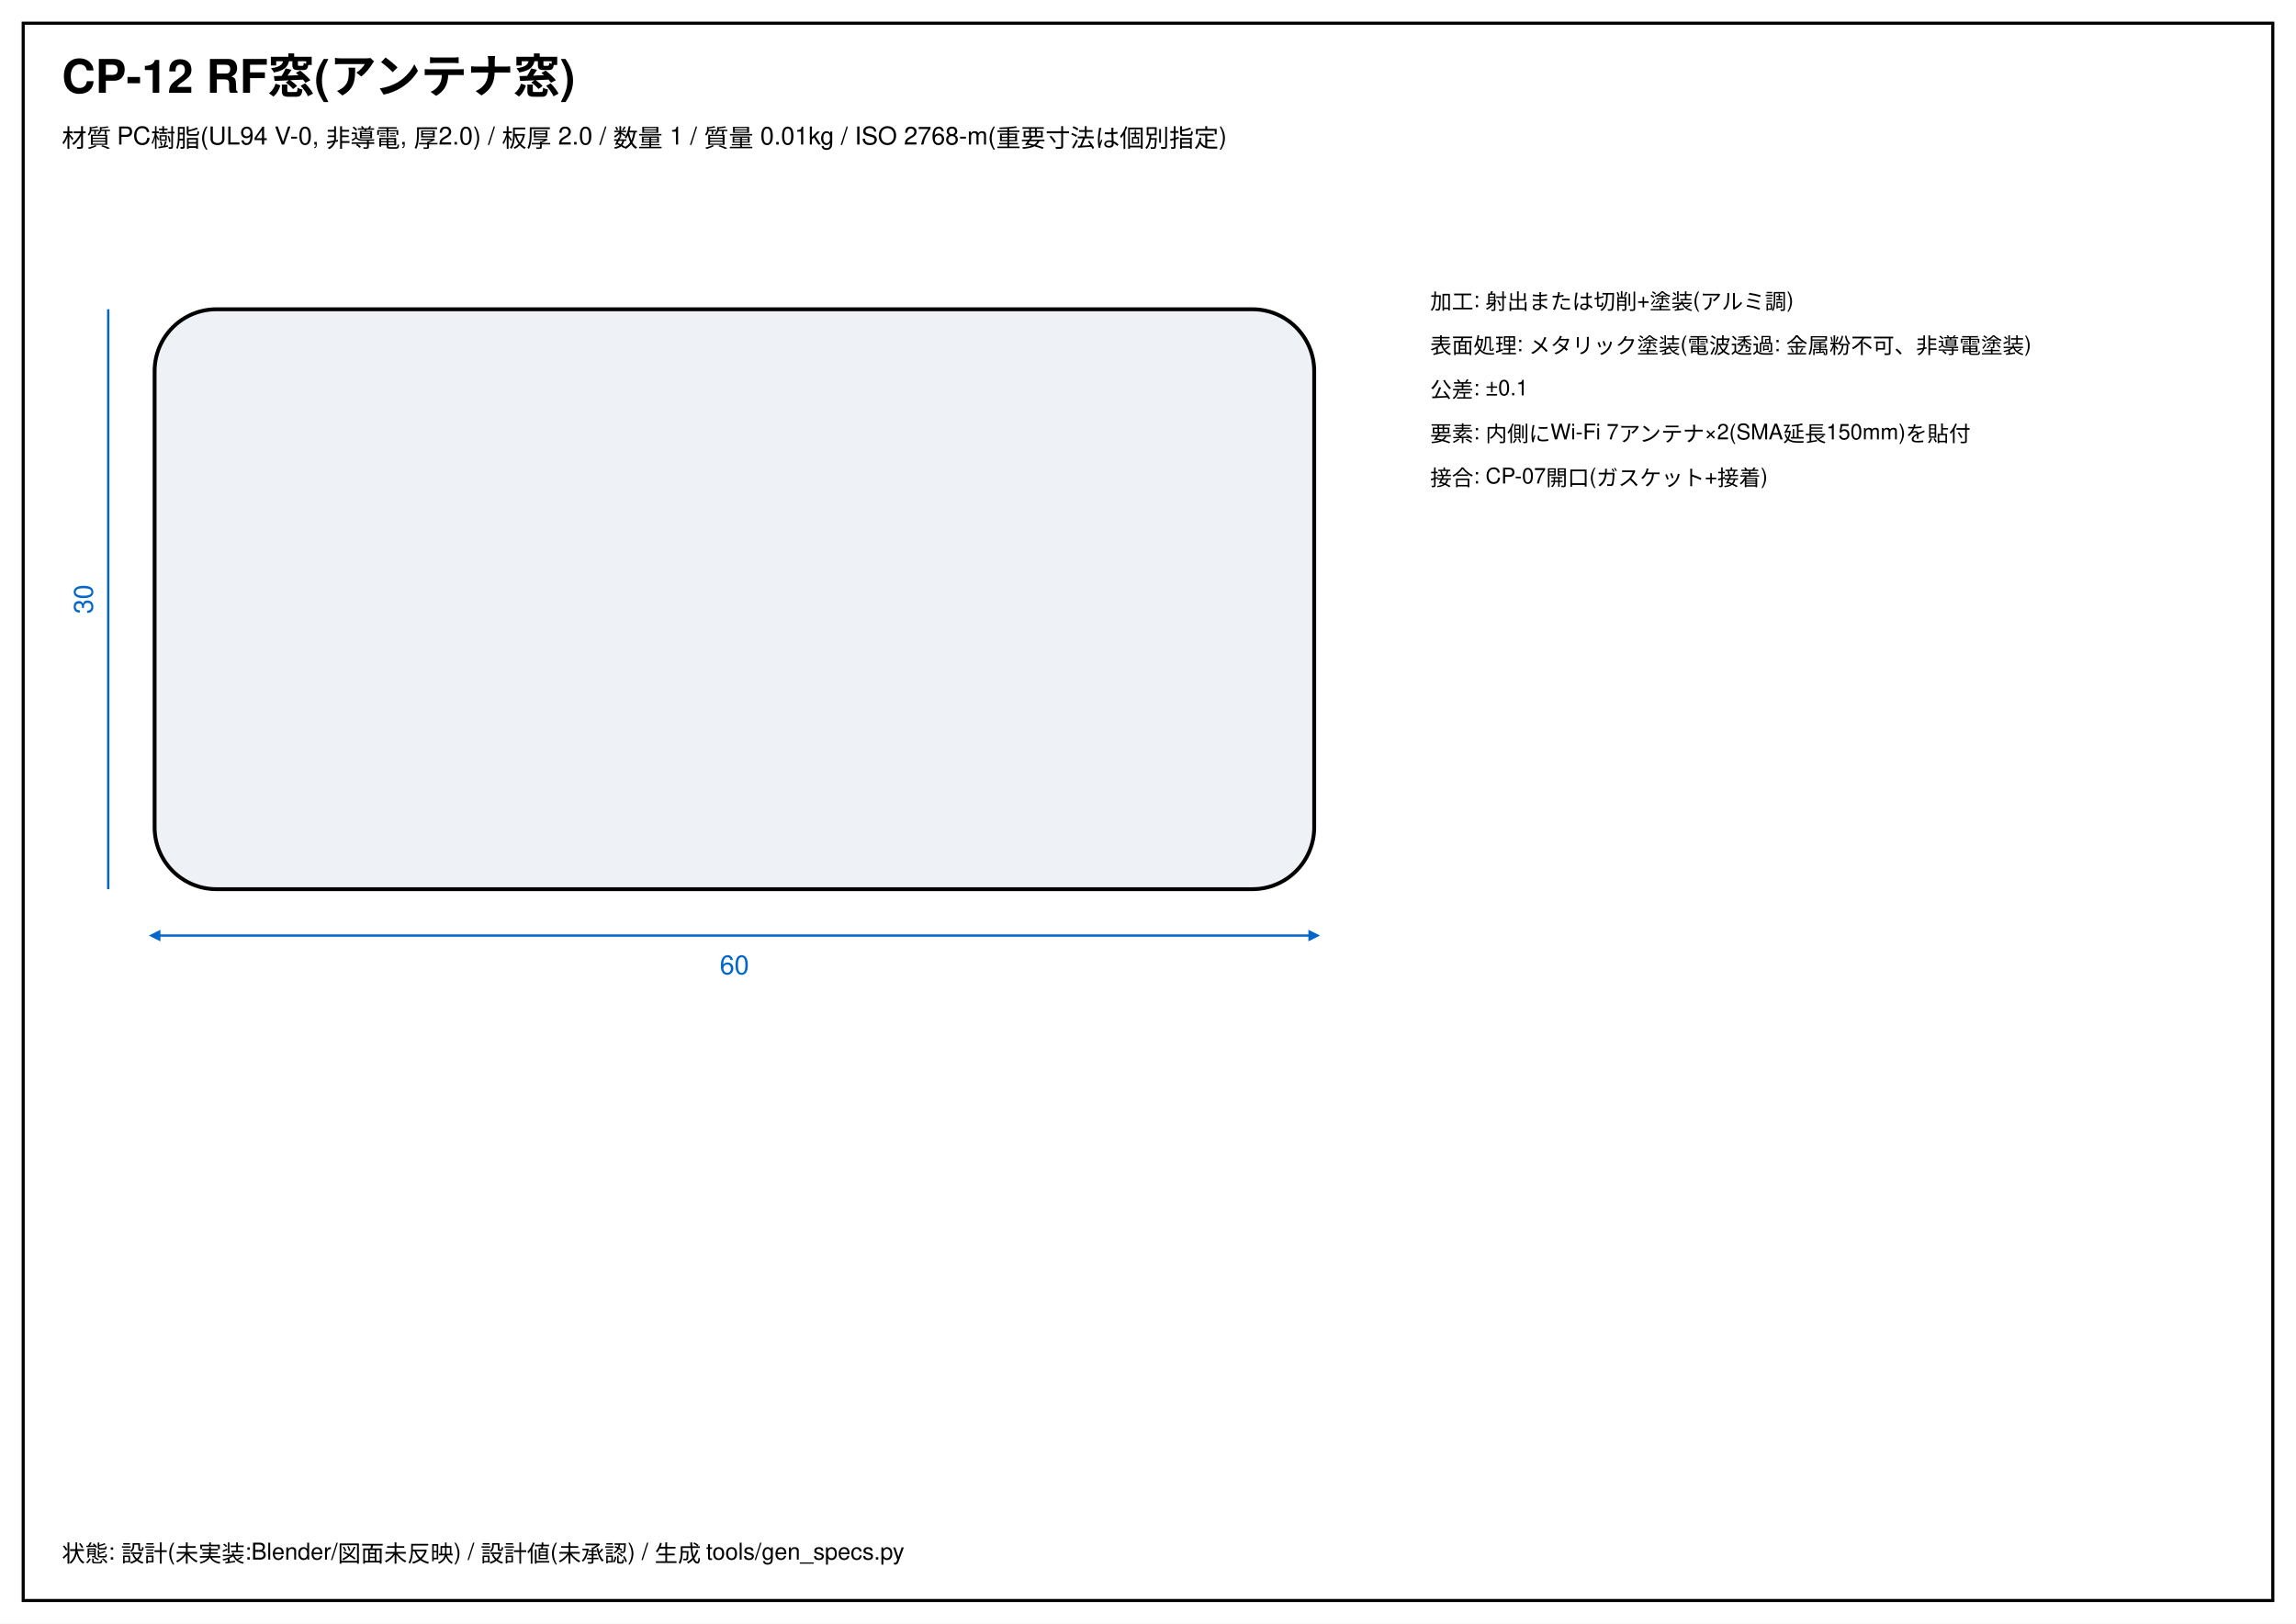
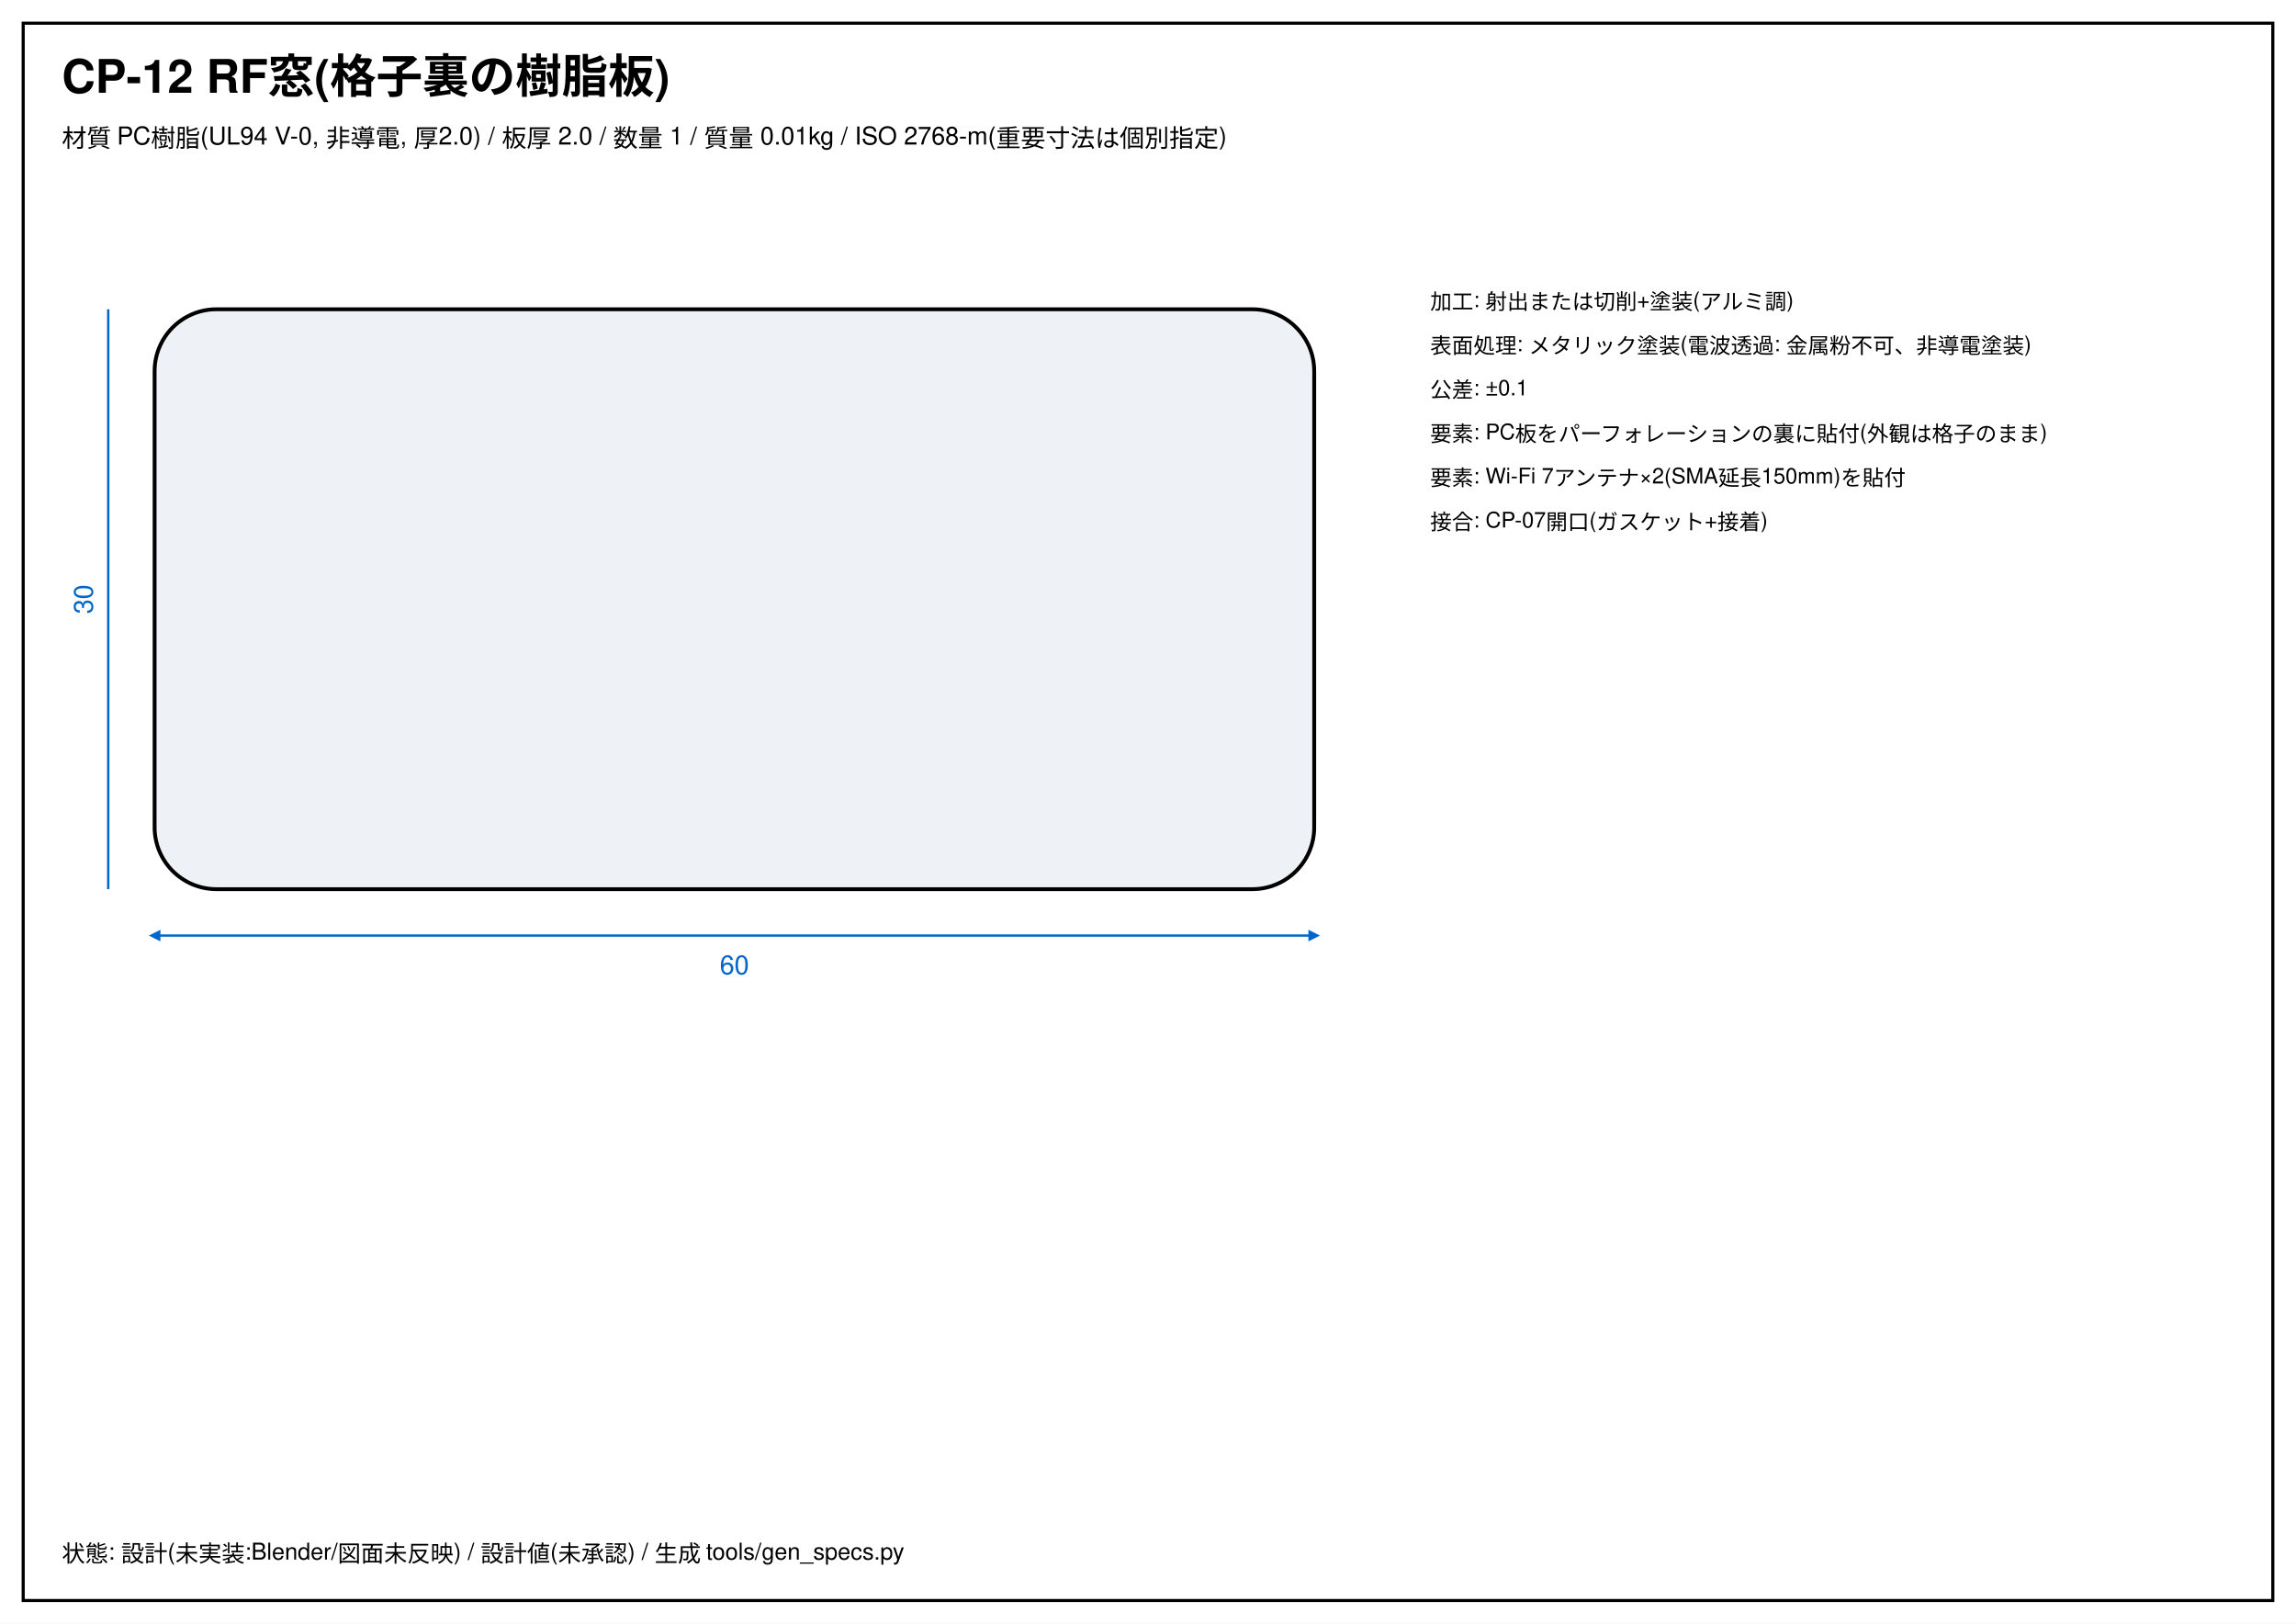
<svg xmlns="http://www.w3.org/2000/svg" viewBox="0 0 297 210" font-family="Helvetica,Arial,sans-serif">
  <rect width="100%" height="100%" fill="#fff" />
  <rect x="3" y="3" width="291" height="204" fill="none" stroke="#000" stroke-width=".4" />
-   <text x="8" y="12" font-size="6" font-weight="bold">CP-12 RF窓(アンテナ窓)</text>
+   <text x="8" y="12" font-size="6" font-weight="bold">CP-12 RF窓(格子裏の樹脂板)</text>
  <text x="8" y="19" font-size="3.2">材質 PC樹脂(UL94 V-0, 非導電, 厚2.0) / 板厚 2.0 / 数量 1 / 質量 0.01kg / ISO 2768-m(重要寸法は個別指定)</text>
  <rect x="20" y="40" width="150.0" height="75.0" rx="8.0" fill="#eef2f6" stroke="#000" stroke-width=".5" />
  <line x1="20" y1="121.0" x2="170.0" y2="121.0" stroke="#06c" stroke-width=".3" marker-start="url(#a)" marker-end="url(#a)" />
  <text x="95.0" y="126.0" font-size="3.4" text-anchor="middle" fill="#06c">60</text>
  <line x1="14" y1="40" x2="14" y2="115.0" stroke="#06c" stroke-width=".3" />
  <text x="12" y="77.5" font-size="3.4" text-anchor="middle" fill="#06c" transform="rotate(-90 12 77.5)">30</text>
  <defs>
    <marker id="a" markerWidth="5" markerHeight="5" refX="2.5" refY="2.5" orient="auto-start-reverse">
      <path d="M0,0 L5,2.5 L0,5 z" fill="#06c" />
    </marker>
  </defs>
  <text x="185" y="40" font-size="2.8">加工: 射出または切削+塗装(アルミ調)</text>
  <text x="185" y="45.7" font-size="2.8">表面処理: メタリック塗装(電波透過: 金属粉不可、非導電塗装)</text>
  <text x="185" y="51.4" font-size="2.8">公差: ±0.1</text>
-   <text x="185" y="57.1" font-size="2.8">要素: 内側にWi-Fi 7アンテナ×2(SMA延長150mm)を貼付</text>
-   <text x="185" y="62.8" font-size="2.8">接合: CP-07開口(ガスケット+接着)</text>
+   <text x="185" y="57.1" font-size="2.8">要素: PC板をパーフォレーションの裏に貼付(外観は格子のまま)</text>
+   <text x="185" y="62.8" font-size="2.8">要素: Wi-Fi 7アンテナ×2(SMA延長150mm)を貼付</text>
+   <text x="185" y="68.5" font-size="2.8">接合: CP-07開口(ガスケット+接着)</text>
  <text x="8" y="202" font-size="3">状態: 設計(未実装:Blender/図面未反映) / 設計値(未承認) / 生成 tools/gen_specs.py</text>
</svg>
